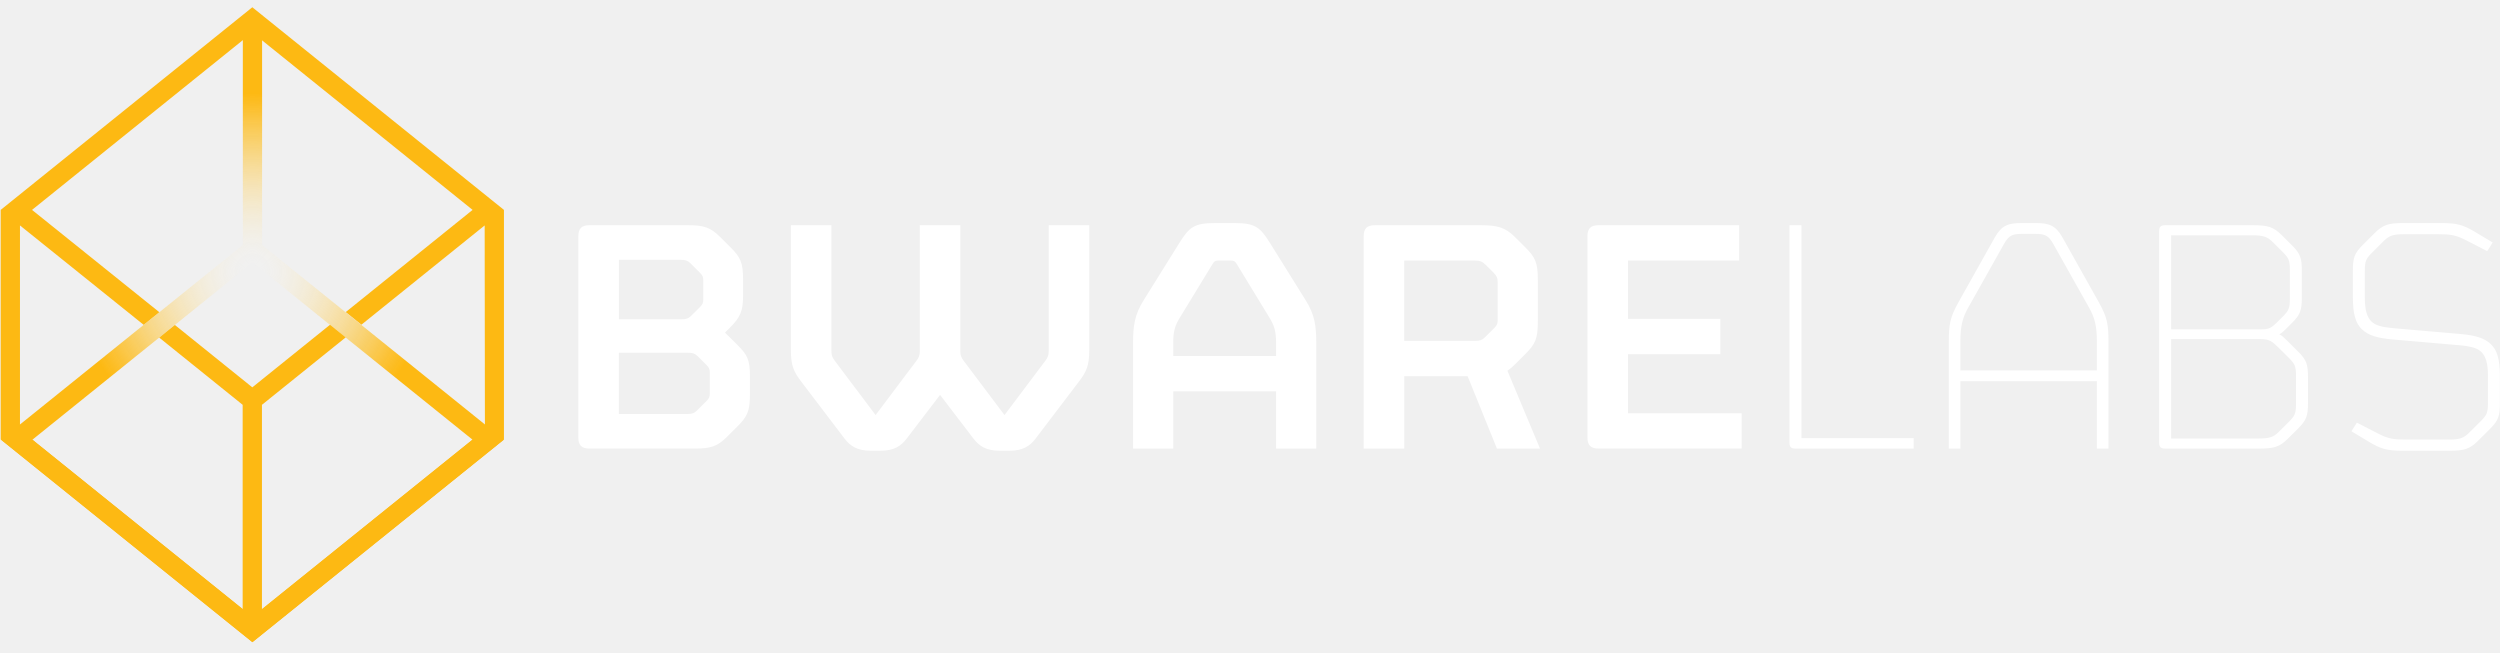
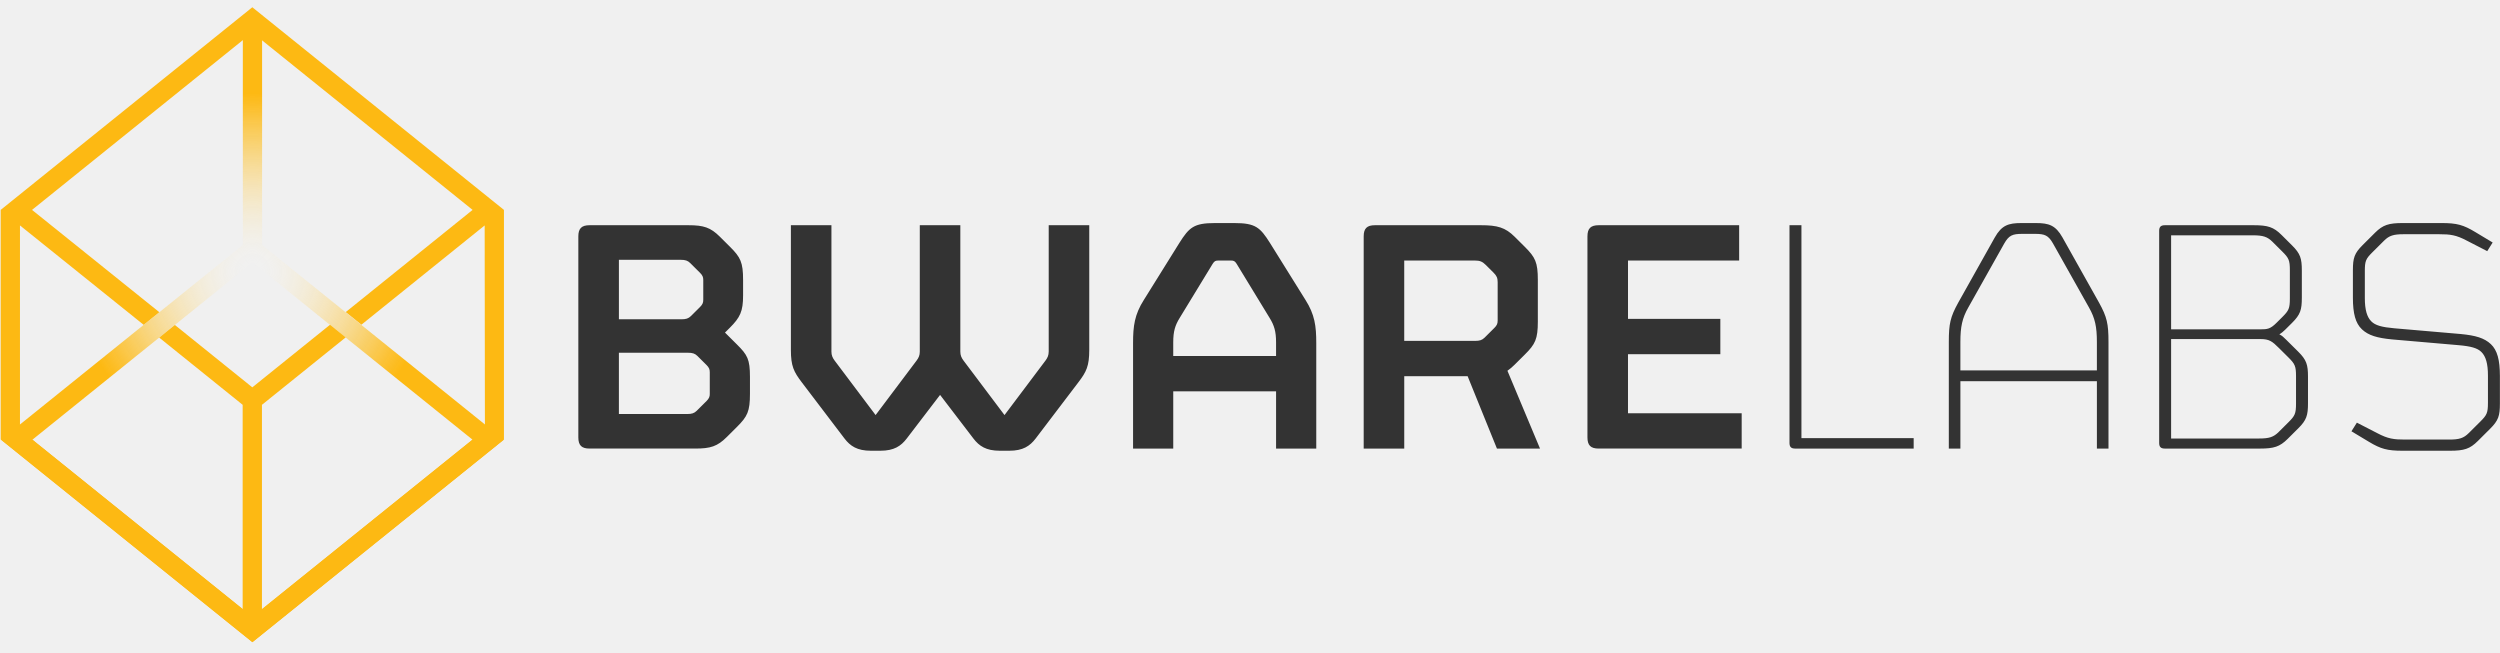
<svg xmlns="http://www.w3.org/2000/svg" width="230" height="60" viewBox="0 0 400 104" fill="none" class="Header_Logo__3uD14">
-   <path d="M115.997 53.039l.753-.749c1.681-1.673 2.144-2.65 2.144-5.188v-2.478c0-2.826-.406-3.631-2.087-5.304l-1.622-1.614c-1.505-1.497-2.607-1.845-5.041-1.845H94.329c-1.275 0-1.795.52-1.795 1.786V69.81c0 1.269.522 1.786 1.795 1.786h16.915c2.434 0 3.535-.345 5.041-1.845l1.621-1.613c1.681-1.673 2.087-2.479 2.087-5.304v-2.71c0-2.825-.406-3.515-2.087-5.188l-1.909-1.897zM99.025 41.397h9.906c.696 0 1.102.115 1.505.52l1.565 1.556c.406.404.522.692.522 1.153v3.17c0 .461-.116.75-.522 1.153l-1.448 1.442c-.406.403-.812.52-1.506.52H99.025v-9.514zm14.541 21.442c0 .46-.117.748-.523 1.152l-1.564 1.557c-.406.404-.812.52-1.508.52H99.023v-9.802h11.064c.696 0 1.102.116 1.506.52l1.448 1.441c.406.404.523.692.523 1.153v3.459h.002zM167.79 56.094c0 .576-.176.98-.523 1.44l-6.546 8.704-6.546-8.703c-.347-.46-.522-.865-.522-1.441V35.86h-6.487v20.233c0 .576-.174.98-.523 1.44l-6.546 8.704-6.546-8.703c-.347-.46-.522-.865-.522-1.441V35.86h-6.487v19.944c0 2.594.463 3.516 1.738 5.188l6.836 8.992c.926 1.21 2.028 1.96 4.229 1.96h1.507c2.201 0 3.303-.748 4.229-1.96l5.331-6.974 5.33 6.974c.926 1.21 2.028 1.96 4.229 1.96h1.507c2.201 0 3.303-.748 4.229-1.96l6.836-8.992c1.275-1.67 1.738-2.594 1.738-5.188V35.861h-6.487v20.233h-.004zM203.187 38.686c-1.565-2.478-2.318-3.17-5.678-3.17h-3.127c-3.359 0-4.112.692-5.677 3.17l-5.677 9.108c-1.505 2.362-1.738 4.207-1.738 6.917V71.6h6.43v-9.165h16.452V71.6h6.43V54.71c0-2.709-.233-4.552-1.738-6.916l-5.677-9.108zm.983 18.1h-16.452v-2.19c0-1.73.289-2.71 1.042-3.92l5.271-8.647c.29-.46.463-.52.985-.52h1.855c.522 0 .695.06.985.52l5.271 8.647c.753 1.21 1.043 2.19 1.043 3.92v2.19zM242.347 58.17l1.622-1.613c1.681-1.67 2.085-2.479 2.085-5.304v-6.63c0-2.825-.406-3.63-2.085-5.303l-1.622-1.614c-1.505-1.497-2.78-1.845-5.387-1.845h-16.975c-1.275 0-1.795.52-1.795 1.786V71.6h6.49V60.013h10.138l4.692 11.586h6.893l-5.214-12.45a8.67 8.67 0 001.158-.979zm-2.723-7.033c0 .46-.116.75-.522 1.153l-1.565 1.557c-.406.404-.812.52-1.505.52h-11.355V41.512h11.298c.812 0 1.215.173 1.738.693l1.218 1.21c.522.519.695.864.695 1.556v6.166h-.002zM260.48 56.498h14.774v-5.65H260.48V41.51h17.784v-5.649h-22.478c-1.275 0-1.795.52-1.795 1.786V69.81c0 1.269.523 1.786 1.795 1.786h22.882v-5.648h-18.19v-9.45h.002zM288.23 35.861h-1.912v34.816c0 .633.233.922.926.922h18.943v-1.67H288.23V35.86zM329.997 37.821c-1.101-1.96-2.201-2.305-4.228-2.305h-2.375c-2.027 0-3.127.345-4.229 2.305l-5.85 10.433c-1.275 2.306-1.505 3.4-1.505 6.282v17.062h1.854V60.82h21.839v10.778h1.855V54.536c0-2.882-.233-3.978-1.508-6.282l-5.853-10.433zm5.504 21.27h-21.839v-4.553c0-2.421.289-3.803 1.275-5.533l5.734-10.203c.753-1.326 1.332-1.557 2.897-1.557h2.027c1.565 0 2.144.231 2.897 1.557l5.734 10.203c.986 1.73 1.275 3.112 1.275 5.533v4.553zM365.857 54.25c-.463-.46-.752-.748-1.158-.92.289-.173.638-.461.928-.75l1.102-1.096c1.332-1.325 1.564-2.074 1.564-4.035v-4.323c0-1.96-.232-2.71-1.564-4.035l-1.681-1.673c-1.275-1.268-2.201-1.557-4.462-1.557h-14.191c-.696 0-.929.289-.929.922v33.894c0 .633.233.922.929.922h15.177c2.258 0 3.186-.289 4.461-1.557l1.681-1.673c1.332-1.325 1.565-2.074 1.565-4.035v-4.208c0-1.96-.233-2.71-1.565-4.035l-1.857-1.84zm-18.479-16.773h13.092c1.622 0 2.317.232 3.127 1.037l1.565 1.557c1.042 1.037 1.216 1.382 1.216 2.998v4.496c0 1.614-.174 1.96-1.216 2.998l-.926.921c-.986.98-1.449 1.038-2.607 1.038h-14.251V37.477zm19.985 26.918c0 1.614-.174 1.961-1.216 2.998l-1.565 1.557c-.812.808-1.505 1.037-3.127 1.037h-14.077V54.078h14.308c1.391 0 1.854.345 2.953 1.441l1.508 1.498c1.042 1.037 1.216 1.385 1.216 2.998v4.38zM398.531 54.884c-1.042-.98-2.433-1.385-4.808-1.614l-10.658-.921c-1.971-.173-3.014-.461-3.65-1.097-.696-.692-1.042-1.845-1.042-3.746v-4.324c0-1.613.173-1.96 1.218-2.998l1.854-1.845c.812-.808 1.505-1.037 3.129-1.037h5.678c1.795 0 2.723.116 4.461 1.037l3.243 1.67.869-1.382-2.78-1.672c-1.911-1.153-2.954-1.441-5.387-1.441h-6.2c-2.26 0-3.186.288-4.461 1.556l-1.969 1.961c-1.332 1.326-1.564 2.075-1.564 4.035v4.38c0 2.535.406 4.092 1.448 5.073 1.042.98 2.434 1.384 4.808 1.613l10.659.922c1.97.172 3.013.46 3.649 1.096.696.692 1.043 1.845 1.043 3.747v4.38c0 1.614-.174 1.96-1.216 2.998L395 69.12c-.812.808-1.507 1.037-3.129 1.037h-7.066c-1.797 0-2.724-.116-4.462-1.037l-3.243-1.67-.869 1.382 2.78 1.672c1.912 1.153 2.954 1.441 5.388 1.441h7.591c2.258 0 3.186-.288 4.461-1.556l1.968-1.961c1.333-1.326 1.565-2.075 1.565-4.035v-4.44c-.007-2.532-.41-4.089-1.453-5.07z" fill="#fff" />
+   <path d="M115.997 53.039l.753-.749c1.681-1.673 2.144-2.65 2.144-5.188v-2.478c0-2.826-.406-3.631-2.087-5.304l-1.622-1.614c-1.505-1.497-2.607-1.845-5.041-1.845H94.329c-1.275 0-1.795.52-1.795 1.786V69.81c0 1.269.522 1.786 1.795 1.786h16.915c2.434 0 3.535-.345 5.041-1.845l1.621-1.613c1.681-1.673 2.087-2.479 2.087-5.304v-2.71c0-2.825-.406-3.515-2.087-5.188l-1.909-1.897zM99.025 41.397h9.906c.696 0 1.102.115 1.505.52l1.565 1.556c.406.404.522.692.522 1.153v3.17c0 .461-.116.75-.522 1.153l-1.448 1.442c-.406.403-.812.52-1.506.52H99.025v-9.514zm14.541 21.442c0 .46-.117.748-.523 1.152l-1.564 1.557c-.406.404-.812.52-1.508.52H99.023v-9.802h11.064c.696 0 1.102.116 1.506.52l1.448 1.441c.406.404.523.692.523 1.153v3.459h.002zM167.79 56.094c0 .576-.176.98-.523 1.44l-6.546 8.704-6.546-8.703c-.347-.46-.522-.865-.522-1.441V35.86h-6.487v20.233c0 .576-.174.98-.523 1.44l-6.546 8.704-6.546-8.703c-.347-.46-.522-.865-.522-1.441V35.86h-6.487v19.944c0 2.594.463 3.516 1.738 5.188l6.836 8.992c.926 1.21 2.028 1.96 4.229 1.96h1.507c2.201 0 3.303-.748 4.229-1.96l5.331-6.974 5.33 6.974c.926 1.21 2.028 1.96 4.229 1.96h1.507c2.201 0 3.303-.748 4.229-1.96l6.836-8.992c1.275-1.67 1.738-2.594 1.738-5.188V35.861h-6.487v20.233h-.004zM203.187 38.686c-1.565-2.478-2.318-3.17-5.678-3.17h-3.127c-3.359 0-4.112.692-5.677 3.17l-5.677 9.108c-1.505 2.362-1.738 4.207-1.738 6.917V71.6h6.43v-9.165h16.452V71.6h6.43V54.71c0-2.709-.233-4.552-1.738-6.916l-5.677-9.108zm.983 18.1h-16.452v-2.19c0-1.73.289-2.71 1.042-3.92l5.271-8.647c.29-.46.463-.52.985-.52h1.855c.522 0 .695.06.985.52l5.271 8.647c.753 1.21 1.043 2.19 1.043 3.92v2.19zM242.347 58.17l1.622-1.613c1.681-1.67 2.085-2.479 2.085-5.304v-6.63c0-2.825-.406-3.63-2.085-5.303l-1.622-1.614c-1.505-1.497-2.78-1.845-5.387-1.845h-16.975c-1.275 0-1.795.52-1.795 1.786V71.6h6.49V60.013h10.138l4.692 11.586h6.893l-5.214-12.45a8.67 8.67 0 001.158-.979zm-2.723-7.033c0 .46-.116.75-.522 1.153l-1.565 1.557c-.406.404-.812.52-1.505.52h-11.355V41.512h11.298c.812 0 1.215.173 1.738.693l1.218 1.21c.522.519.695.864.695 1.556v6.166h-.002zM260.48 56.498h14.774v-5.65H260.48V41.51h17.784v-5.649h-22.478c-1.275 0-1.795.52-1.795 1.786V69.81c0 1.269.523 1.786 1.795 1.786h22.882v-5.648h-18.19v-9.45h.002zM288.23 35.861h-1.912v34.816c0 .633.233.922.926.922h18.943v-1.67H288.23V35.86zM329.997 37.821c-1.101-1.96-2.201-2.305-4.228-2.305h-2.375c-2.027 0-3.127.345-4.229 2.305l-5.85 10.433c-1.275 2.306-1.505 3.4-1.505 6.282v17.062h1.854V60.82h21.839v10.778h1.855V54.536c0-2.882-.233-3.978-1.508-6.282l-5.853-10.433zm5.504 21.27h-21.839v-4.553c0-2.421.289-3.803 1.275-5.533l5.734-10.203c.753-1.326 1.332-1.557 2.897-1.557h2.027c1.565 0 2.144.231 2.897 1.557l5.734 10.203c.986 1.73 1.275 3.112 1.275 5.533v4.553zM365.857 54.25c-.463-.46-.752-.748-1.158-.92.289-.173.638-.461.928-.75l1.102-1.096c1.332-1.325 1.564-2.074 1.564-4.035v-4.323c0-1.96-.232-2.71-1.564-4.035l-1.681-1.673c-1.275-1.268-2.201-1.557-4.462-1.557h-14.191c-.696 0-.929.289-.929.922v33.894c0 .633.233.922.929.922h15.177c2.258 0 3.186-.289 4.461-1.557l1.681-1.673c1.332-1.325 1.565-2.074 1.565-4.035v-4.208c0-1.96-.233-2.71-1.565-4.035l-1.857-1.84zm-18.479-16.773h13.092c1.622 0 2.317.232 3.127 1.037l1.565 1.557c1.042 1.037 1.216 1.382 1.216 2.998v4.496c0 1.614-.174 1.96-1.216 2.998l-.926.921c-.986.98-1.449 1.038-2.607 1.038h-14.251V37.477zm19.985 26.918c0 1.614-.174 1.961-1.216 2.998l-1.565 1.557c-.812.808-1.505 1.037-3.127 1.037h-14.077V54.078h14.308c1.391 0 1.854.345 2.953 1.441l1.508 1.498c1.042 1.037 1.216 1.385 1.216 2.998v4.38zM398.531 54.884c-1.042-.98-2.433-1.385-4.808-1.614l-10.658-.921c-1.971-.173-3.014-.461-3.65-1.097-.696-.692-1.042-1.845-1.042-3.746v-4.324c0-1.613.173-1.96 1.218-2.998l1.854-1.845c.812-.808 1.505-1.037 3.129-1.037h5.678c1.795 0 2.723.116 4.461 1.037l3.243 1.67.869-1.382-2.78-1.672c-1.911-1.153-2.954-1.441-5.387-1.441h-6.2c-2.26 0-3.186.288-4.461 1.556l-1.969 1.961c-1.332 1.326-1.564 2.075-1.564 4.035v4.38c0 2.535.406 4.092 1.448 5.073 1.042.98 2.434 1.384 4.808 1.613l10.659.922c1.97.172 3.013.46 3.649 1.096.696.692 1.043 1.845 1.043 3.747v4.38c0 1.614-.174 1.96-1.216 2.998L395 69.12c-.812.808-1.507 1.037-3.129 1.037h-7.066c-1.797 0-2.724-.116-4.462-1.037l-3.243-1.67-.869 1.382 2.78 1.672c1.912 1.153 2.954 1.441 5.388 1.441h7.591c2.258 0 3.186-.288 4.461-1.556l1.968-1.961c1.333-1.326 1.565-2.075 1.565-4.035v-4.44c-.007-2.532-.41-4.089-1.453-5.07z" fill="#333" />
  <path d="M41.855 2.182L40.371.987l-1.483 1.195-.058.046L.11 33.41v36.732l40.261 32.426 40.26-32.426V33.41L41.91 2.228l-.056-.046zm.056 4.086L75.615 33.41 55.318 49.758l2.508 2.02 19.721-15.883.038 32.17-1.711 1.882-33.963 27.341V64.597l13.41-10.799-2.509-2.02L40.37 61.8l-12.396-9.983-2.508 2.02 13.36 10.76v32.694l-33.7-27.148-1.932-2.253V35.895L22.986 51.8l2.508-2.02-20.369-16.37L38.83 6.266" fill="#FDB913" />
  <path d="M41.933 3.314h-3.079v35.71L.174 70.178l40.22 32.392 40.22-32.392-38.68-31.154V3.314zm-1.54 95.222L5.184 70.178l35.21-28.359 35.211 28.359-35.21 28.358z" fill="url(#logo_svg__paint0_radial_3330_2132)" />
  <defs>
    <radialGradient id="logo_svg__paint0_radial_3330_2132" cx="0" cy="0" r="1" gradientUnits="userSpaceOnUse" gradientTransform="translate(40.394 43.243) scale(44.2912)">
      <stop stop-color="#FAFBFB" stop-opacity="0" />
      <stop offset="0.169" stop-color="#FBE6B0" stop-opacity="0.262" />
      <stop offset="0.337" stop-color="#FCD36D" stop-opacity="0.524" />
      <stop offset="0.477" stop-color="#FCC53C" stop-opacity="0.742" />
      <stop offset="0.584" stop-color="#FDBC1E" stop-opacity="0.907" />
      <stop offset="0.644" stop-color="#FDB913" />
    </radialGradient>
  </defs>
</svg>
